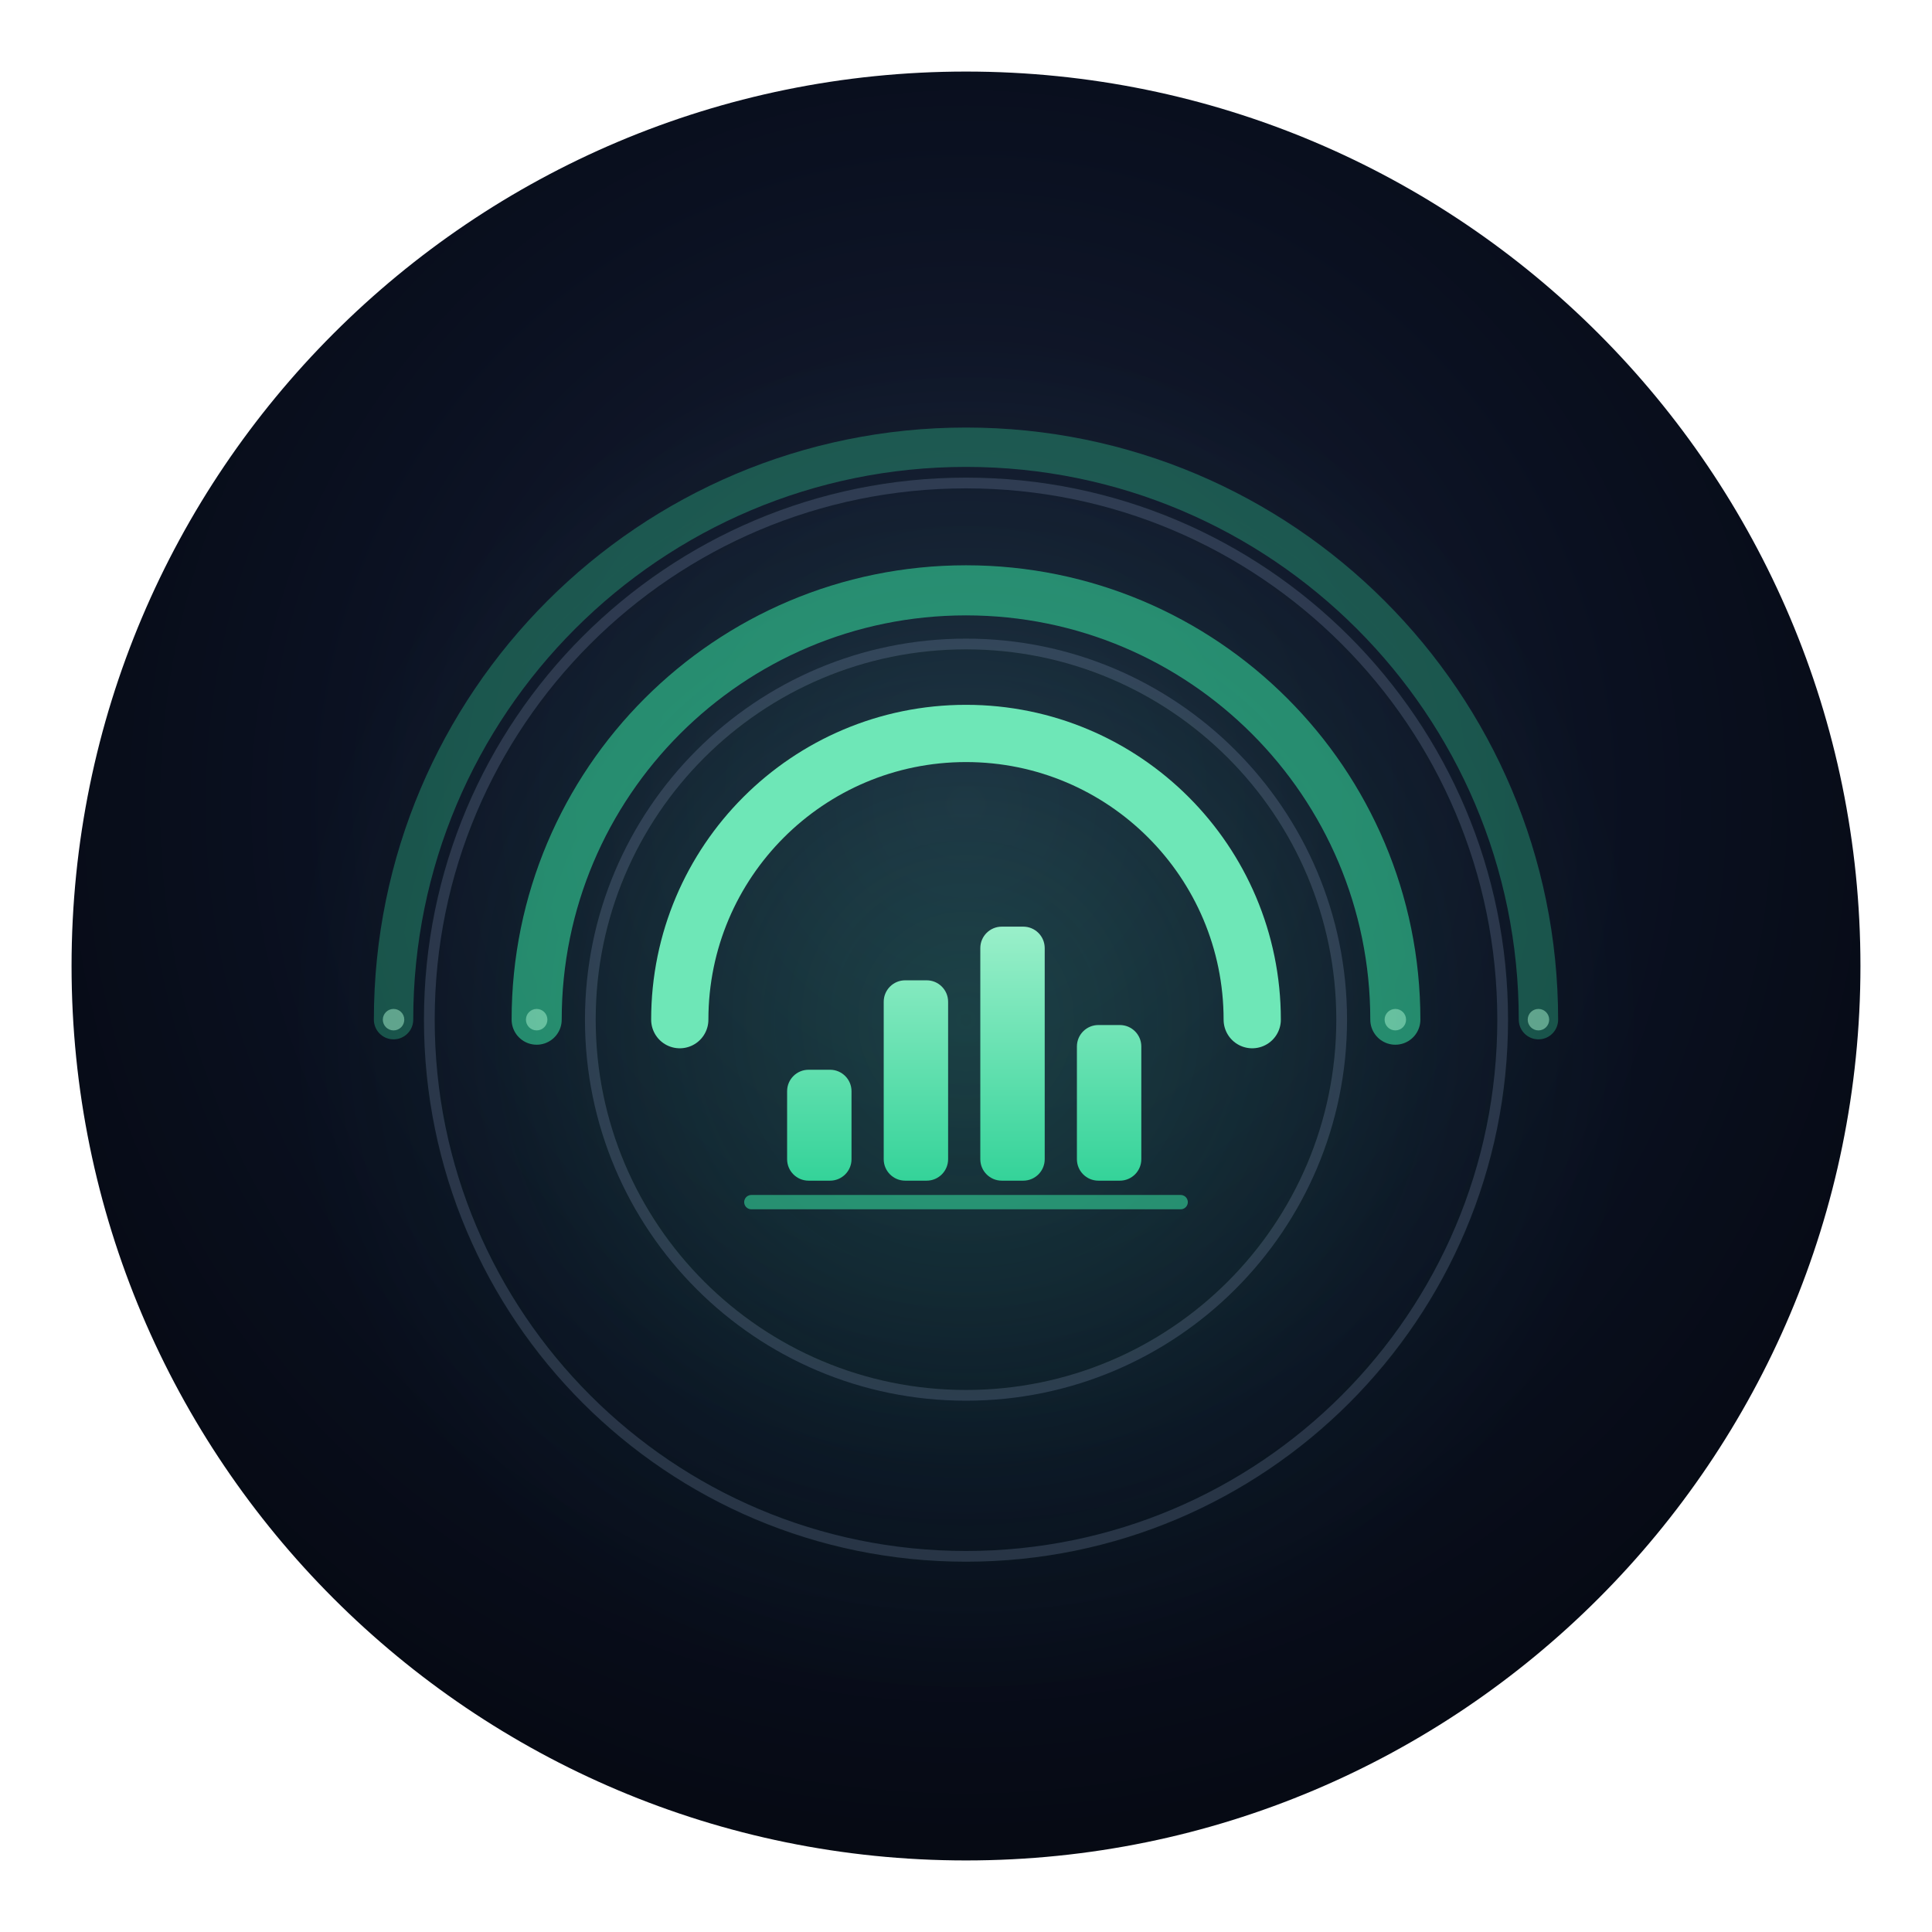
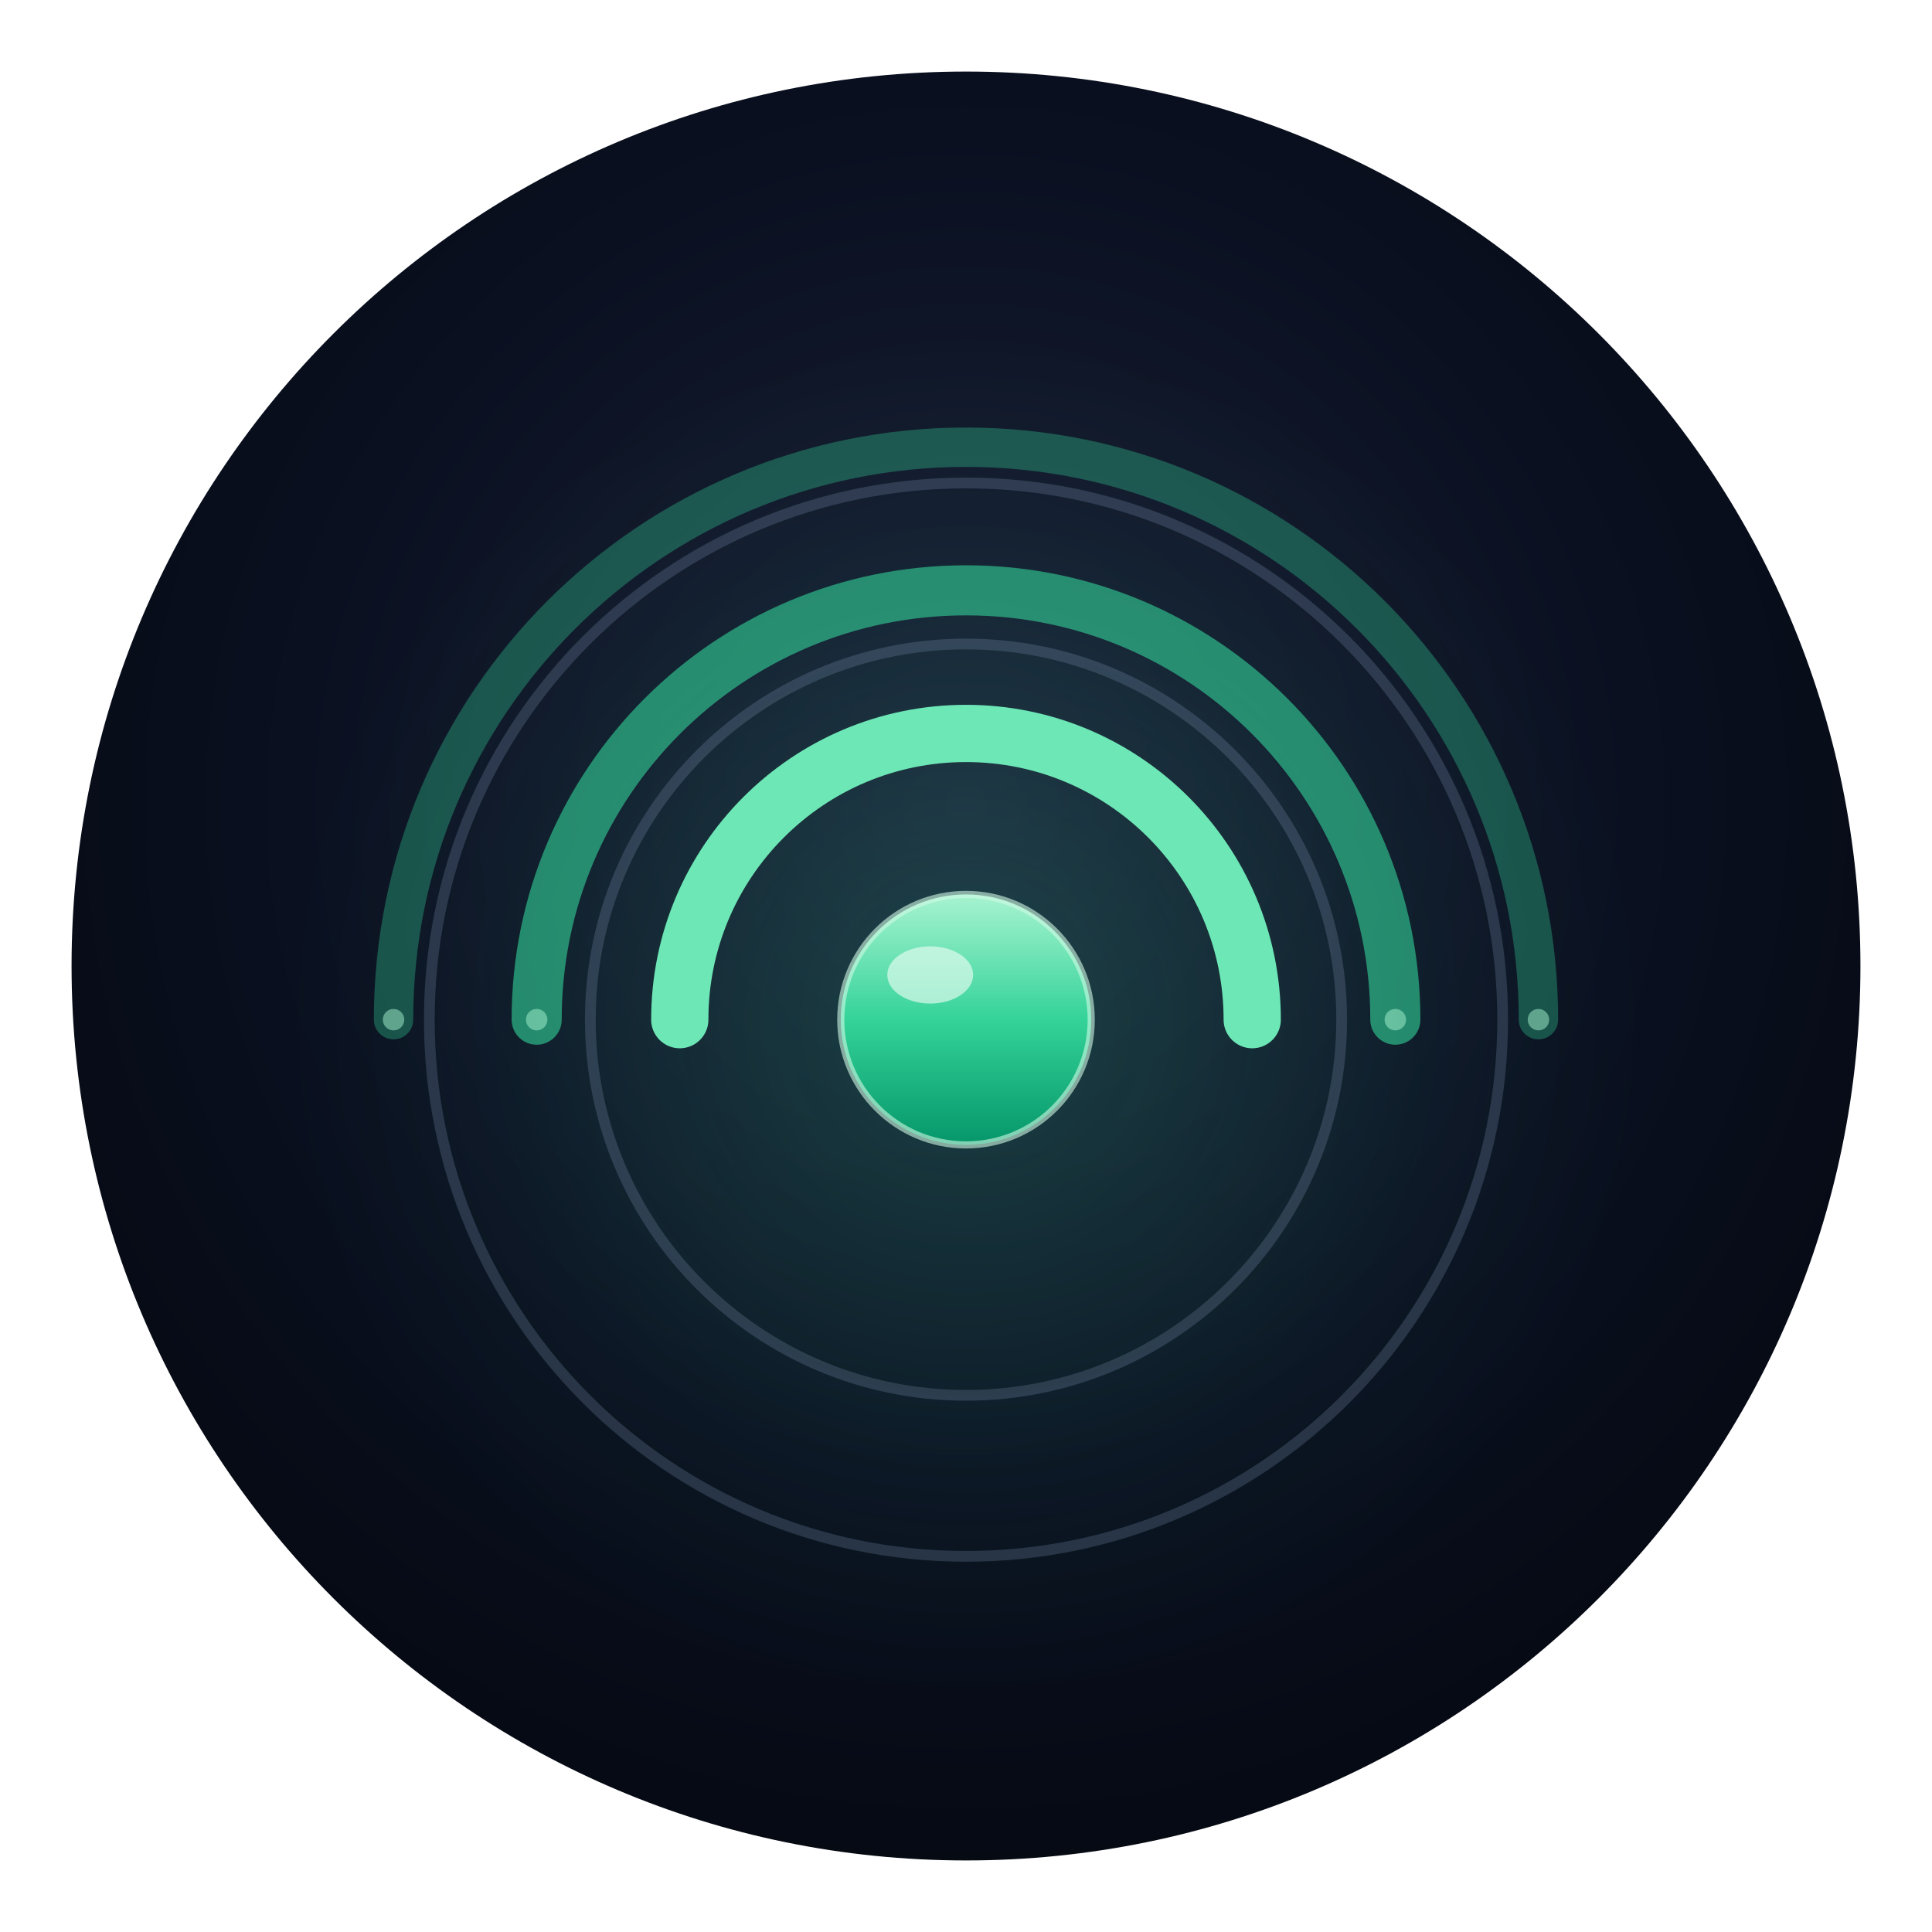
<svg xmlns="http://www.w3.org/2000/svg" width="512" height="512" viewBox="0 0 108 108">
  <defs>
    <radialGradient id="bg-grad" cx="54" cy="45" r="68" gradientUnits="userSpaceOnUse">
      <stop offset="0" stop-color="#1A2238" />
      <stop offset="0.55" stop-color="#0A1020" />
      <stop offset="1" stop-color="#04070E" />
    </radialGradient>
    <radialGradient id="halo-grad" cx="54" cy="57" r="38" gradientUnits="userSpaceOnUse">
      <stop offset="0" stop-color="#34D399" stop-opacity="0.2" />
      <stop offset="0.7" stop-color="#34D399" stop-opacity="0.039" />
      <stop offset="1" stop-color="#34D399" stop-opacity="0" />
    </radialGradient>
-     <linearGradient id="tone-grad" x1="0" y1="50" x2="0" y2="66" gradientUnits="userSpaceOnUse">
+     <linearGradient id="disc-grad" x1="54" y1="50" x2="54" y2="64" gradientUnits="userSpaceOnUse">
      <stop offset="0" stop-color="#A7F3D0" />
-       <stop offset="1" stop-color="#34D399" />
+       <stop offset="0.5" stop-color="#34D399" />
+       <stop offset="1" stop-color="#059669" />
    </linearGradient>
    <clipPath id="circle-mask">
      <circle cx="54" cy="54" r="50" />
    </clipPath>
  </defs>
  <g clip-path="url(#circle-mask)">
    <rect x="0" y="0" width="108" height="108" fill="url(#bg-grad)" />
    <circle cx="54" cy="57" r="38" fill="url(#halo-grad)" />
    <circle cx="54" cy="57" r="30" fill="none" stroke="#A0B6DC" stroke-opacity="0.2" stroke-width="0.6" />
    <circle cx="54" cy="57" r="21" fill="none" stroke="#A0B6DC" stroke-opacity="0.2" stroke-width="0.6" />
    <path d="M22,57 A32,32 0 0,1 86,57" fill="none" stroke="#34D399" stroke-opacity="0.333" stroke-width="2.2" stroke-linecap="round" />
    <path d="M30,57 A24,24 0 0,1 78,57" fill="none" stroke="#34D399" stroke-opacity="0.6" stroke-width="2.8" stroke-linecap="round" />
    <path d="M38,57 A16,16 0 0,1 70,57" fill="none" stroke="#6EE7B7" stroke-width="3.2" stroke-linecap="round" />
-     <rect x="44" y="59.8" width="3.6" height="6.2" rx="1.2" fill="url(#tone-grad)" />
-     <rect x="49.4" y="54.8" width="3.6" height="11.2" rx="1.2" fill="url(#tone-grad)" />
-     <rect x="54.8" y="51.8" width="3.6" height="14.2" rx="1.2" fill="url(#tone-grad)" />
-     <rect x="60.2" y="57.3" width="3.6" height="8.7" rx="1.2" fill="url(#tone-grad)" />
-     <path d="M42,67.2 L66,67.2" fill="none" stroke="#34D399" stroke-opacity="0.6" stroke-width="0.8" stroke-linecap="round" />
+     <circle cx="54" cy="57" r="7" fill="url(#disc-grad)" />
+     <circle cx="54" cy="57" r="7" fill="none" stroke="#D1FAE5" stroke-opacity="0.6" stroke-width="0.4" />
+     <ellipse cx="52" cy="54.5" rx="2.4" ry="1.6" fill="#ECFDF5" fill-opacity="0.627" />
    <circle cx="22" cy="57" r="0.6" fill="#A7F3D0" fill-opacity="0.502" />
    <circle cx="86" cy="57" r="0.6" fill="#A7F3D0" fill-opacity="0.502" />
    <circle cx="30" cy="57" r="0.6" fill="#A7F3D0" fill-opacity="0.502" />
    <circle cx="78" cy="57" r="0.6" fill="#A7F3D0" fill-opacity="0.502" />
  </g>
</svg>
